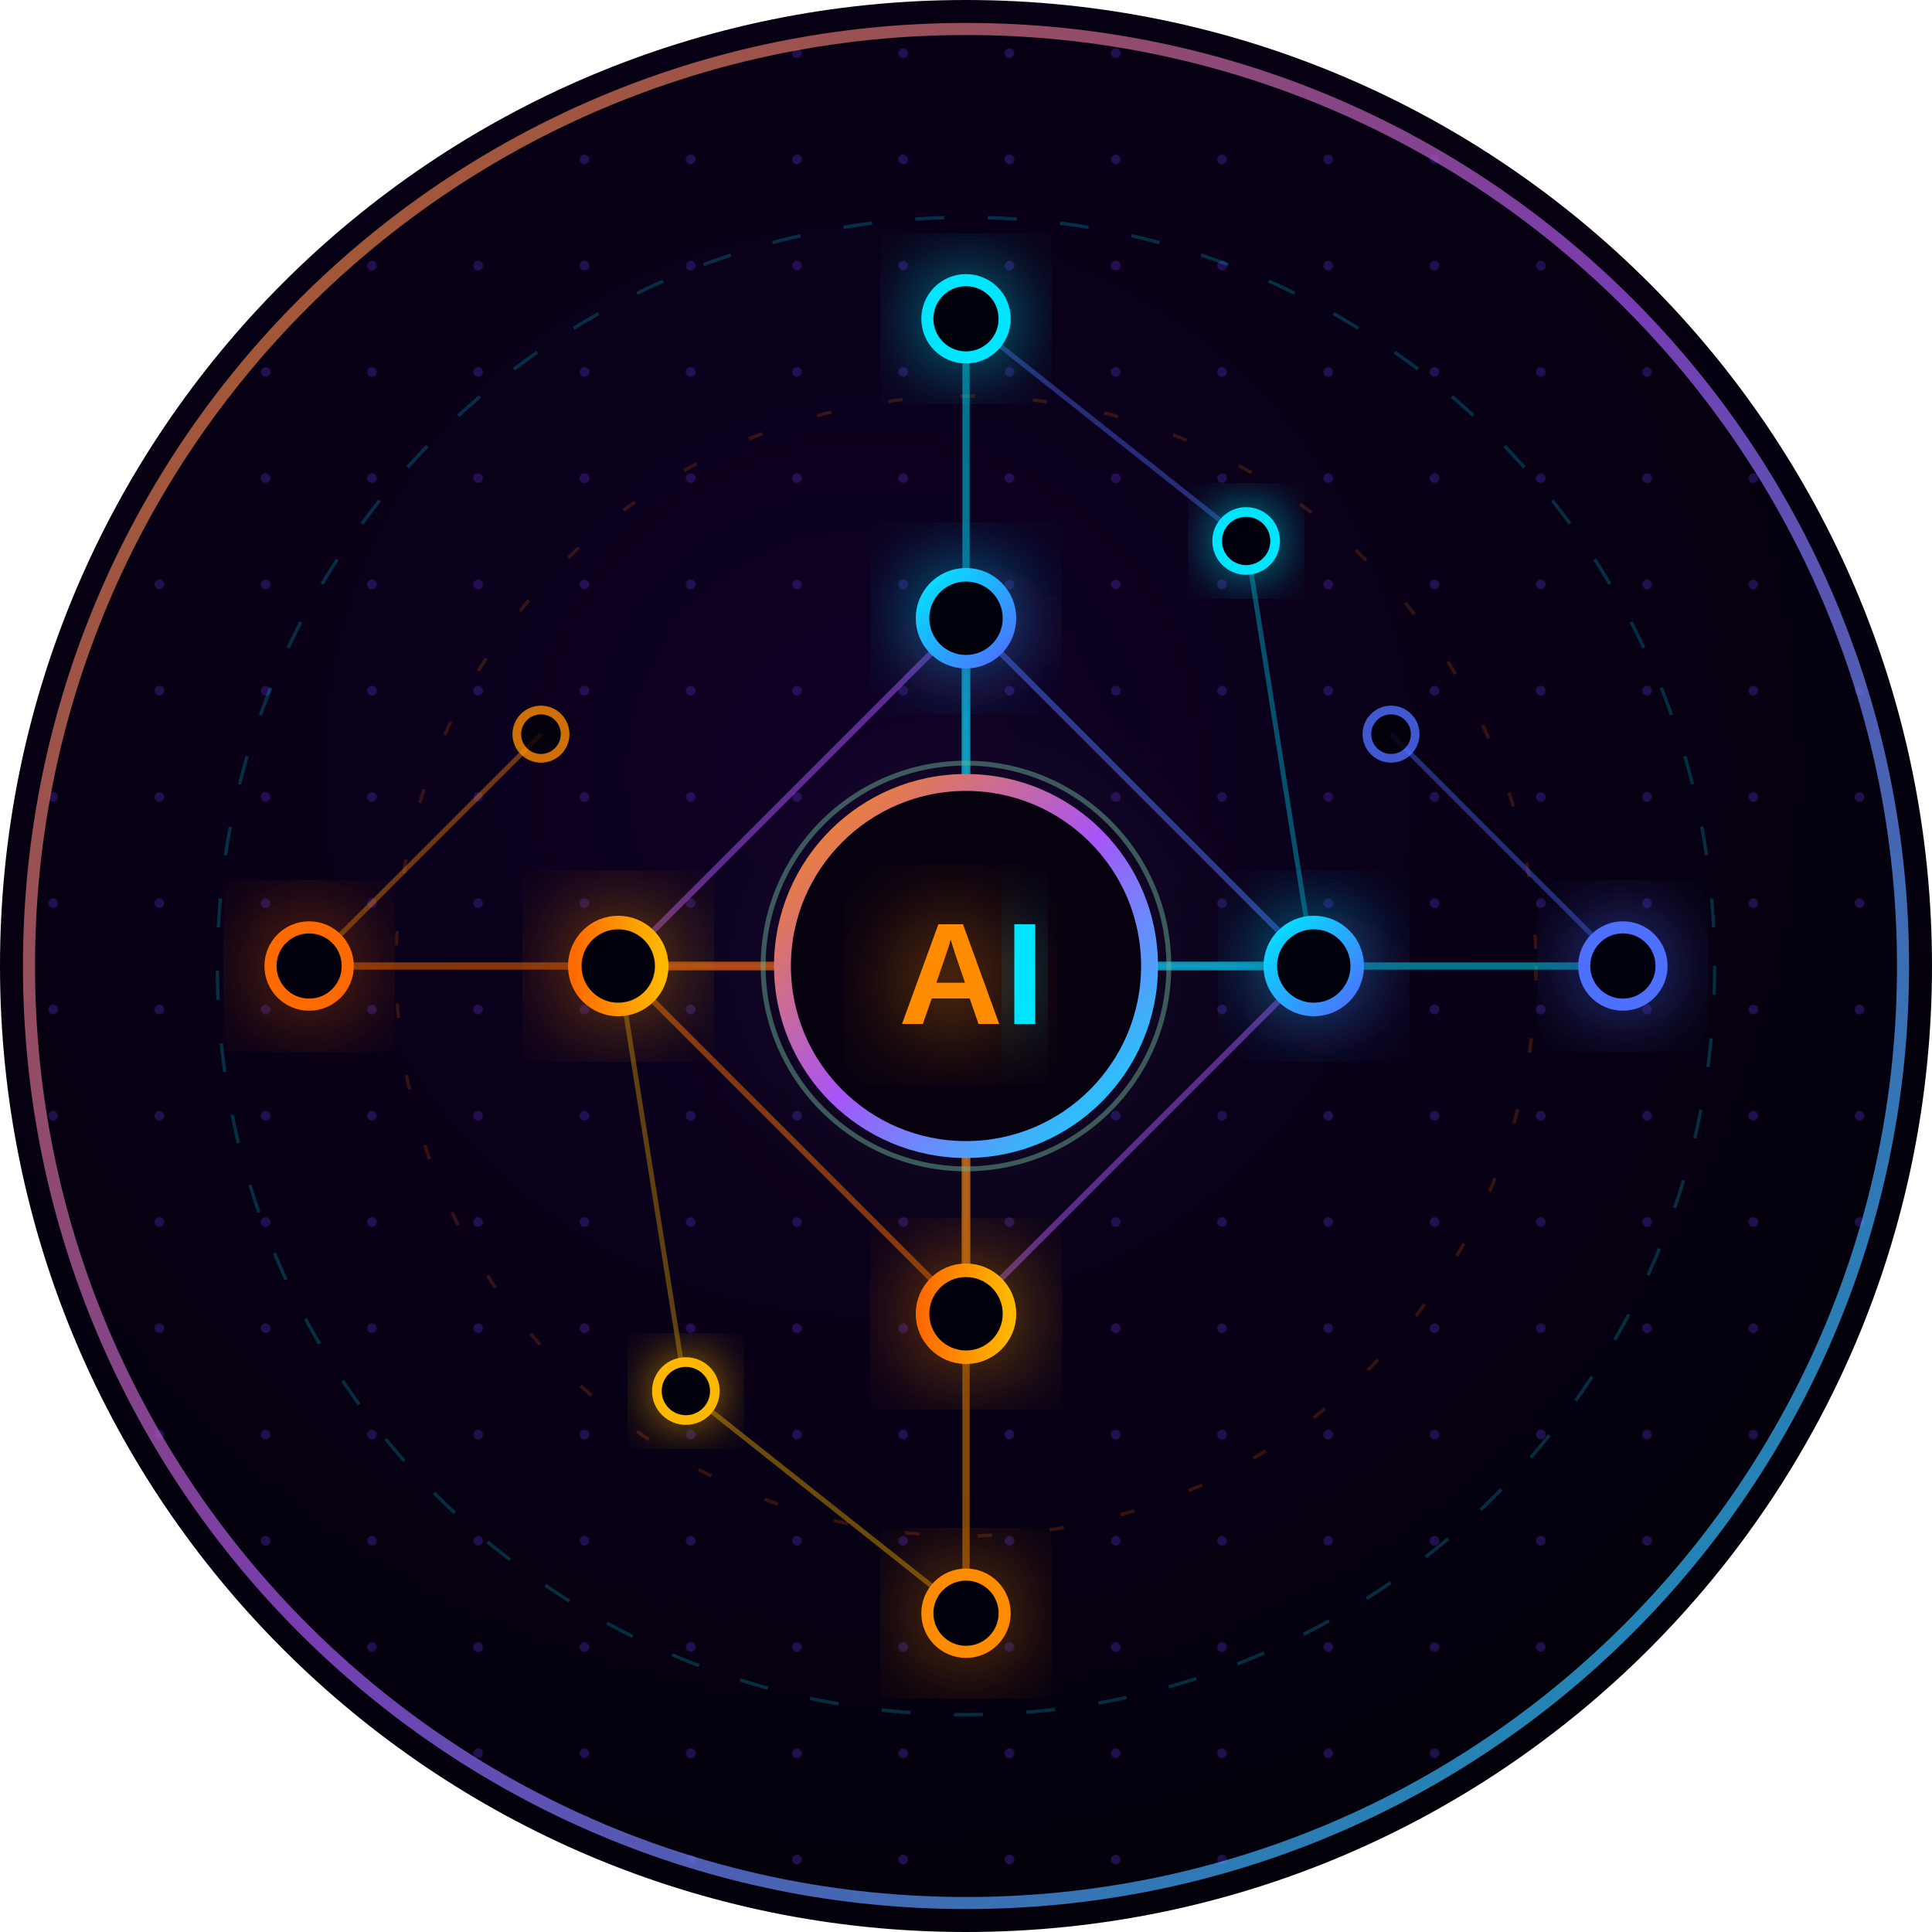
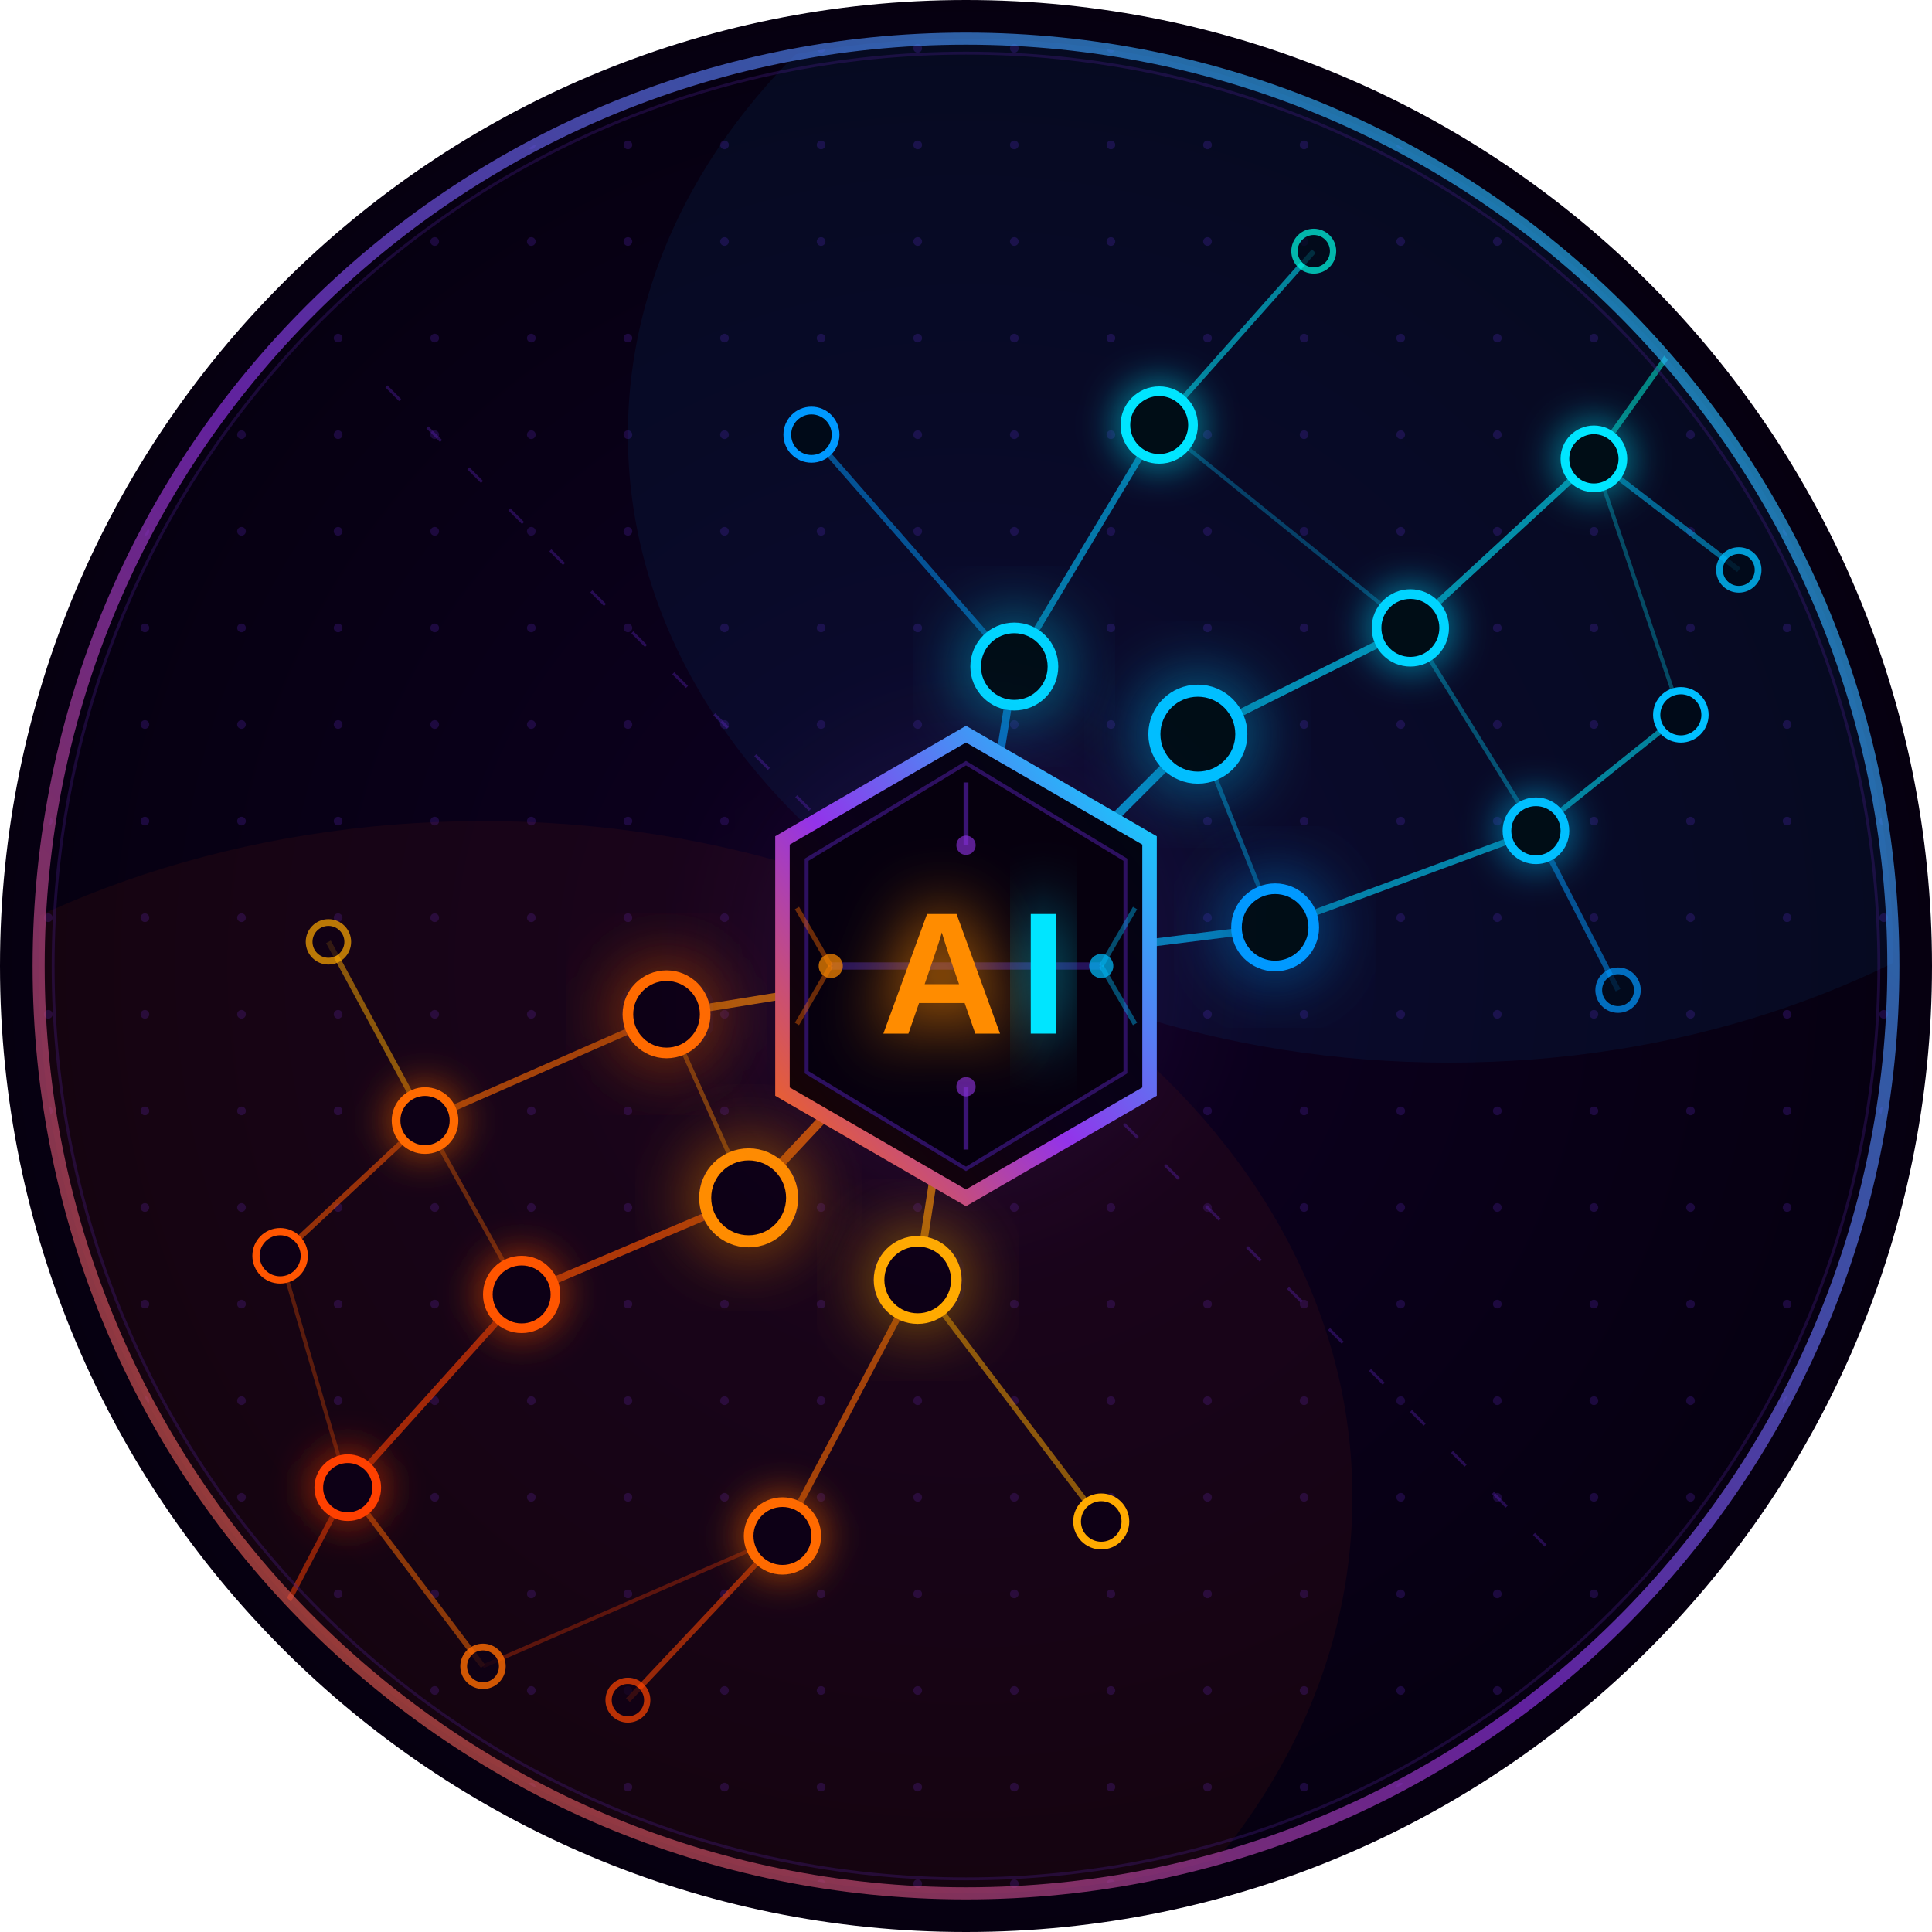
<svg xmlns="http://www.w3.org/2000/svg" width="400" height="400" viewBox="0 0 400 400">
  <defs>
-     <radialGradient id="bgGrad" cx="45%" cy="40%" r="65%">
-       <stop offset="0%" stop-color="#0f0025" />
-       <stop offset="100%" stop-color="#020008" />
+     <radialGradient id="bgGrad" cx="50%" cy="50%" r="70%">
+       <stop offset="0%" stop-color="#0e0022" />
+       <stop offset="100%" stop-color="#020009" />
    </radialGradient>
-     <linearGradient id="aiGrad" x1="0%" y1="0%" x2="100%" y2="100%">
-       <stop offset="0%" stop-color="#00E5FF" />
-       <stop offset="100%" stop-color="#4D6FFF" />
+     <linearGradient id="ogGrad" x1="0%" y1="100%" x2="100%" y2="0%">
+       <stop offset="0%" stop-color="#FF3D00" />
+       <stop offset="100%" stop-color="#FFAA00" />
    </linearGradient>
-     <linearGradient id="orangeGrad" x1="0%" y1="0%" x2="100%" y2="0%">
+     <linearGradient id="cyGrad" x1="0%" y1="100%" x2="100%" y2="0%">
+       <stop offset="0%" stop-color="#0099FF" />
+       <stop offset="100%" stop-color="#00FFE5" />
+     </linearGradient>
+     <linearGradient id="hubRingGrad" x1="0%" y1="100%" x2="100%" y2="0%">
      <stop offset="0%" stop-color="#FF6B00" />
-       <stop offset="100%" stop-color="#FFB800" />
-     </linearGradient>
-     <linearGradient id="hubGrad" x1="0%" y1="0%" x2="100%" y2="100%">
-       <stop offset="0%" stop-color="#FF8C00" />
-       <stop offset="50%" stop-color="#A855F7" />
+       <stop offset="45%" stop-color="#9333EA" />
      <stop offset="100%" stop-color="#00E5FF" />
    </linearGradient>
-     <filter id="glow" x="-50%" y="-50%" width="200%" height="200%">
-       <feGaussianBlur stdDeviation="5" result="blur" />
+     <linearGradient id="splitGrad" x1="0%" y1="100%" x2="100%" y2="0%">
+       <stop offset="0%" stop-color="#1a0500" />
+       <stop offset="48%" stop-color="#0a0018" />
+       <stop offset="100%" stop-color="#00050f" />
+     </linearGradient>
+     <filter id="ogGlow" x="-80%" y="-80%" width="260%" height="260%">
+       <feGaussianBlur stdDeviation="7" result="b" />
      <feMerge>
-         <feMergeNode in="blur" />
+         <feMergeNode in="b" />
        <feMergeNode in="SourceGraphic" />
      </feMerge>
    </filter>
-     <filter id="orangeGlow" x="-60%" y="-60%" width="220%" height="220%">
-       <feGaussianBlur stdDeviation="10" result="blur" />
+     <filter id="cyGlow" x="-80%" y="-80%" width="260%" height="260%">
+       <feGaussianBlur stdDeviation="7" result="b" />
      <feMerge>
-         <feMergeNode in="blur" />
+         <feMergeNode in="b" />
        <feMergeNode in="SourceGraphic" />
      </feMerge>
    </filter>
-     <filter id="cyanGlow" x="-60%" y="-60%" width="220%" height="220%">
-       <feGaussianBlur stdDeviation="8" result="blur" />
+     <filter id="hubGlow" x="-50%" y="-50%" width="200%" height="200%">
+       <feGaussianBlur stdDeviation="14" result="b" />
      <feMerge>
-         <feMergeNode in="blur" />
+         <feMergeNode in="b" />
        <feMergeNode in="SourceGraphic" />
      </feMerge>
    </filter>
-     <clipPath id="circleClip">
-       <circle cx="200" cy="200" r="194" />
+     <filter id="nodeGlow" x="-100%" y="-100%" width="300%" height="300%">
+       <feGaussianBlur stdDeviation="4" result="b" />
+       <feMerge>
+         <feMergeNode in="b" />
+         <feMergeNode in="SourceGraphic" />
+       </feMerge>
+     </filter>
+     <clipPath id="circ">
+       <circle cx="200" cy="200" r="192" />
    </clipPath>
  </defs>
  <circle cx="200" cy="200" r="200" fill="url(#bgGrad)" />
-   <g clip-path="url(#circleClip)">
-     <pattern id="dots" x="0" y="0" width="22" height="22" patternUnits="userSpaceOnUse">
-       <circle cx="11" cy="11" r="1" fill="#3B1F8C" opacity="0.5" />
+   <g clip-path="url(#circ)">
+     <pattern id="dp" x="0" y="0" width="20" height="20" patternUnits="userSpaceOnUse">
+       <circle cx="10" cy="10" r="0.9" fill="#2D1060" opacity="0.55" />
    </pattern>
-     <rect width="400" height="400" fill="url(#dots)" />
-     <circle cx="200" cy="200" r="155" fill="none" stroke="#00E5FF" stroke-width="0.7" stroke-dasharray="6 9" opacity="0.2" />
-     <circle cx="200" cy="200" r="118" fill="none" stroke="#FF6B00" stroke-width="0.7" stroke-dasharray="3 12" opacity="0.18" />
-     <line x1="200" y1="66" x2="200" y2="128" stroke="#00E5FF" stroke-width="1.5" opacity="0.5" />
-     <line x1="200" y1="66" x2="258" y2="112" stroke="#4D6FFF" stroke-width="1" opacity="0.4" />
-     <line x1="336" y1="200" x2="272" y2="200" stroke="#00E5FF" stroke-width="1.5" opacity="0.5" />
-     <line x1="336" y1="200" x2="288" y2="152" stroke="#4D6FFF" stroke-width="1" opacity="0.4" />
-     <line x1="258" y1="112" x2="272" y2="200" stroke="#00E5FF" stroke-width="1" opacity="0.35" />
-     <line x1="200" y1="128" x2="272" y2="200" stroke="#4D6FFF" stroke-width="1.2" opacity="0.5" />
-     <line x1="200" y1="334" x2="200" y2="272" stroke="#FF8C00" stroke-width="1.5" opacity="0.5" />
-     <line x1="200" y1="334" x2="142" y2="288" stroke="#FFB800" stroke-width="1" opacity="0.4" />
-     <line x1="64" y1="200" x2="128" y2="200" stroke="#FF6B00" stroke-width="1.5" opacity="0.5" />
-     <line x1="64" y1="200" x2="112" y2="152" stroke="#FF8C00" stroke-width="1" opacity="0.4" />
-     <line x1="142" y1="288" x2="128" y2="200" stroke="#FFB800" stroke-width="1" opacity="0.35" />
-     <line x1="200" y1="272" x2="128" y2="200" stroke="#FF6B00" stroke-width="1.2" opacity="0.5" />
-     <line x1="128" y1="200" x2="272" y2="200" stroke="#6D28D9" stroke-width="0.8" opacity="0.3" />
-     <line x1="200" y1="128" x2="200" y2="272" stroke="#6D28D9" stroke-width="0.8" opacity="0.3" />
-     <line x1="200" y1="128" x2="128" y2="200" stroke="#A855F7" stroke-width="1.2" opacity="0.5" />
-     <line x1="200" y1="272" x2="272" y2="200" stroke="#A855F7" stroke-width="1.2" opacity="0.5" />
-     <line x1="200" y1="200" x2="200" y2="128" stroke="#00E5FF" stroke-width="1.8" opacity="0.65" />
-     <line x1="200" y1="200" x2="272" y2="200" stroke="#00E5FF" stroke-width="1.8" opacity="0.65" />
-     <line x1="200" y1="200" x2="128" y2="200" stroke="#FF6B00" stroke-width="1.8" opacity="0.65" />
-     <line x1="200" y1="200" x2="200" y2="272" stroke="#FF8C00" stroke-width="1.8" opacity="0.65" />
-     <circle cx="200" cy="66" r="8" fill="#020008" stroke="#00E5FF" stroke-width="2.5" filter="url(#cyanGlow)" />
-     <circle cx="336" cy="200" r="8" fill="#020008" stroke="#4D6FFF" stroke-width="2.5" filter="url(#cyanGlow)" />
-     <circle cx="258" cy="112" r="6" fill="#020008" stroke="#00E5FF" stroke-width="2" filter="url(#glow)" />
-     <circle cx="288" cy="152" r="5" fill="#020008" stroke="#4D6FFF" stroke-width="1.8" opacity="0.8" />
-     <circle cx="200" cy="334" r="8" fill="#020008" stroke="#FF8C00" stroke-width="2.5" filter="url(#orangeGlow)" />
-     <circle cx="64" cy="200" r="8" fill="#020008" stroke="#FF6B00" stroke-width="2.5" filter="url(#orangeGlow)" />
-     <circle cx="142" cy="288" r="6" fill="#020008" stroke="#FFB800" stroke-width="2" filter="url(#glow)" />
-     <circle cx="112" cy="152" r="5" fill="#020008" stroke="#FF8C00" stroke-width="1.8" opacity="0.8" />
-     <circle cx="200" cy="128" r="9" fill="#020008" stroke="url(#aiGrad)" stroke-width="2.8" filter="url(#cyanGlow)" />
-     <circle cx="272" cy="200" r="9" fill="#020008" stroke="url(#aiGrad)" stroke-width="2.8" filter="url(#cyanGlow)" />
-     <circle cx="128" cy="200" r="9" fill="#020008" stroke="url(#orangeGrad)" stroke-width="2.8" filter="url(#orangeGlow)" />
-     <circle cx="200" cy="272" r="9" fill="#020008" stroke="url(#orangeGrad)" stroke-width="2.8" filter="url(#orangeGlow)" />
-     <circle cx="200" cy="200" r="42" fill="none" stroke="#FF6B00" stroke-width="1" opacity="0.3" filter="url(#orangeGlow)" />
-     <circle cx="200" cy="200" r="42" fill="none" stroke="#00E5FF" stroke-width="1" opacity="0.3" filter="url(#cyanGlow)" />
-     <circle cx="200" cy="200" r="38" fill="#07000f" />
-     <circle cx="200" cy="200" r="38" fill="none" stroke="url(#hubGrad)" stroke-width="3.5" />
-     <text x="186" y="212" font-family="'SF Pro Display','Helvetica Neue',Arial,sans-serif" font-size="30" font-weight="900" fill="#FF8C00" filter="url(#orangeGlow)">A</text>
-     <text x="208" y="212" font-family="'SF Pro Display','Helvetica Neue',Arial,sans-serif" font-size="30" font-weight="900" fill="#00E5FF" filter="url(#cyanGlow)">I</text>
+     <rect width="400" height="400" fill="url(#dp)" />
+     <ellipse cx="100" cy="310" rx="180" ry="140" fill="#FF3D00" opacity="0.06" />
+     <ellipse cx="300" cy="90" rx="170" ry="130" fill="#0099FF" opacity="0.07" />
+     <line x1="200" y1="200" x2="155" y2="248" stroke="#FF6B00" stroke-width="1.8" opacity="0.7" />
+     <line x1="155" y1="248" x2="108" y2="268" stroke="#FF5500" stroke-width="1.5" opacity="0.65" />
+     <line x1="108" y1="268" x2="72" y2="308" stroke="#FF4000" stroke-width="1.3" opacity="0.6" />
+     <line x1="72" y1="308" x2="50" y2="350" stroke="#FF3D00" stroke-width="1.1" opacity="0.5" />
+     <line x1="72" y1="308" x2="100" y2="345" stroke="#FF6B00" stroke-width="1.1" opacity="0.5" />
+     <line x1="200" y1="200" x2="138" y2="210" stroke="#FF8C00" stroke-width="1.6" opacity="0.65" />
+     <line x1="138" y1="210" x2="88" y2="232" stroke="#FF6B00" stroke-width="1.3" opacity="0.6" />
+     <line x1="88" y1="232" x2="58" y2="260" stroke="#FF5500" stroke-width="1.1" opacity="0.55" />
+     <line x1="88" y1="232" x2="68" y2="195" stroke="#FFAA00" stroke-width="1.1" opacity="0.5" />
+     <line x1="200" y1="200" x2="190" y2="265" stroke="#FF9500" stroke-width="1.6" opacity="0.65" />
+     <line x1="190" y1="265" x2="162" y2="318" stroke="#FF6B00" stroke-width="1.3" opacity="0.6" />
+     <line x1="162" y1="318" x2="130" y2="352" stroke="#FF4500" stroke-width="1.1" opacity="0.55" />
+     <line x1="190" y1="265" x2="228" y2="315" stroke="#FFAA00" stroke-width="1.1" opacity="0.5" />
+     <line x1="155" y1="248" x2="138" y2="210" stroke="#FF8C00" stroke-width="0.9" opacity="0.4" />
+     <line x1="108" y1="268" x2="88" y2="232" stroke="#FF6B00" stroke-width="0.9" opacity="0.35" />
+     <line x1="72" y1="308" x2="58" y2="260" stroke="#FF5500" stroke-width="0.8" opacity="0.3" />
+     <line x1="162" y1="318" x2="100" y2="345" stroke="#FF3D00" stroke-width="0.8" opacity="0.3" />
+     <circle cx="155" cy="248" r="9" fill="#0e0015" stroke="#FF8C00" stroke-width="2.5" filter="url(#ogGlow)" />
+     <circle cx="138" cy="210" r="8" fill="#0e0015" stroke="#FF6B00" stroke-width="2.2" filter="url(#ogGlow)" />
+     <circle cx="190" cy="265" r="8" fill="#0e0015" stroke="#FFAA00" stroke-width="2.2" filter="url(#ogGlow)" />
+     <circle cx="108" cy="268" r="7" fill="#0e0015" stroke="#FF5500" stroke-width="2" filter="url(#nodeGlow)" />
+     <circle cx="88" cy="232" r="6" fill="#0e0015" stroke="#FF6B00" stroke-width="1.8" filter="url(#nodeGlow)" />
+     <circle cx="162" cy="318" r="7" fill="#0e0015" stroke="#FF6B00" stroke-width="2" filter="url(#nodeGlow)" />
+     <circle cx="228" cy="315" r="5" fill="#0e0015" stroke="#FFAA00" stroke-width="1.6" />
+     <circle cx="72" cy="308" r="6" fill="#0e0015" stroke="#FF4000" stroke-width="1.8" filter="url(#nodeGlow)" />
+     <circle cx="58" cy="260" r="5" fill="#0e0015" stroke="#FF5500" stroke-width="1.5" />
+     <circle cx="50" cy="350" r="4" fill="#0e0015" stroke="#FF3D00" stroke-width="1.4" opacity="0.8" />
+     <circle cx="100" cy="345" r="4" fill="#0e0015" stroke="#FF6B00" stroke-width="1.4" opacity="0.8" />
+     <circle cx="68" cy="195" r="4" fill="#0e0015" stroke="#FFAA00" stroke-width="1.4" opacity="0.7" />
+     <circle cx="130" cy="352" r="4" fill="#0e0015" stroke="#FF4500" stroke-width="1.3" opacity="0.7" />
+     <line x1="200" y1="200" x2="248" y2="152" stroke="#00BFFF" stroke-width="1.8" opacity="0.7" />
+     <line x1="248" y1="152" x2="292" y2="130" stroke="#00D4FF" stroke-width="1.5" opacity="0.65" />
+     <line x1="292" y1="130" x2="330" y2="95" stroke="#00E5FF" stroke-width="1.3" opacity="0.6" />
+     <line x1="330" y1="95" x2="355" y2="60" stroke="#00FFE5" stroke-width="1.1" opacity="0.5" />
+     <line x1="330" y1="95" x2="360" y2="118" stroke="#00BFFF" stroke-width="1.1" opacity="0.5" />
+     <line x1="200" y1="200" x2="264" y2="192" stroke="#00BFFF" stroke-width="1.6" opacity="0.65" />
+     <line x1="264" y1="192" x2="318" y2="172" stroke="#00D4FF" stroke-width="1.3" opacity="0.6" />
+     <line x1="318" y1="172" x2="348" y2="148" stroke="#00E5FF" stroke-width="1.1" opacity="0.55" />
+     <line x1="318" y1="172" x2="335" y2="205" stroke="#0099FF" stroke-width="1.1" opacity="0.5" />
+     <line x1="200" y1="200" x2="210" y2="138" stroke="#0099FF" stroke-width="1.6" opacity="0.65" />
+     <line x1="210" y1="138" x2="240" y2="88" stroke="#00BFFF" stroke-width="1.3" opacity="0.6" />
+     <line x1="240" y1="88" x2="272" y2="52" stroke="#00E5FF" stroke-width="1.1" opacity="0.55" />
+     <line x1="210" y1="138" x2="168" y2="90" stroke="#0099FF" stroke-width="1.1" opacity="0.5" />
+     <line x1="248" y1="152" x2="264" y2="192" stroke="#00BFFF" stroke-width="0.9" opacity="0.4" />
+     <line x1="292" y1="130" x2="318" y2="172" stroke="#00D4FF" stroke-width="0.9" opacity="0.35" />
+     <line x1="330" y1="95" x2="348" y2="148" stroke="#00E5FF" stroke-width="0.8" opacity="0.3" />
+     <line x1="240" y1="88" x2="292" y2="130" stroke="#00BFFF" stroke-width="0.8" opacity="0.3" />
+     <circle cx="248" cy="152" r="9" fill="#000a18" stroke="#00BFFF" stroke-width="2.5" filter="url(#cyGlow)" />
+     <circle cx="264" cy="192" r="8" fill="#000a18" stroke="#0099FF" stroke-width="2.2" filter="url(#cyGlow)" />
+     <circle cx="210" cy="138" r="8" fill="#000a18" stroke="#00D4FF" stroke-width="2.2" filter="url(#cyGlow)" />
+     <circle cx="292" cy="130" r="7" fill="#000a18" stroke="#00D4FF" stroke-width="2" filter="url(#nodeGlow)" />
+     <circle cx="318" cy="172" r="6" fill="#000a18" stroke="#00BFFF" stroke-width="1.8" filter="url(#nodeGlow)" />
+     <circle cx="240" cy="88" r="7" fill="#000a18" stroke="#00E5FF" stroke-width="2" filter="url(#nodeGlow)" />
+     <circle cx="168" cy="90" r="5" fill="#000a18" stroke="#0099FF" stroke-width="1.6" />
+     <circle cx="330" cy="95" r="6" fill="#000a18" stroke="#00E5FF" stroke-width="1.8" filter="url(#nodeGlow)" />
+     <circle cx="348" cy="148" r="5" fill="#000a18" stroke="#00BFFF" stroke-width="1.5" />
+     <circle cx="355" cy="60" r="4" fill="#000a18" stroke="#00FFE5" stroke-width="1.4" opacity="0.8" />
+     <circle cx="360" cy="118" r="4" fill="#000a18" stroke="#00BFFF" stroke-width="1.4" opacity="0.8" />
+     <circle cx="335" cy="205" r="4" fill="#000a18" stroke="#0099FF" stroke-width="1.4" opacity="0.7" />
+     <circle cx="272" cy="52" r="4" fill="#000a18" stroke="#00FFE5" stroke-width="1.3" opacity="0.7" />
+     <line x1="80" y1="80" x2="320" y2="320" stroke="#6D28D9" stroke-width="0.6" opacity="0.3" stroke-dasharray="4 8" />
+     <polygon points="200,155 236,177 236,223 200,245 164,223 164,177" fill="#9333EA" opacity="0.12" filter="url(#hubGlow)" />
+     <polygon points="200,152 238,174 238,226 200,248 162,226 162,174" fill="url(#splitGrad)" stroke="url(#hubRingGrad)" stroke-width="3" />
+     <polygon points="200,158 233,178 233,222 200,242 167,222 167,178" fill="#06000e" stroke="#2D1060" stroke-width="0.8" />
+     <line x1="172" y1="200" x2="228" y2="200" stroke="#3B1F8C" stroke-width="1.5" opacity="0.6" />
+     <line x1="172" y1="200" x2="165" y2="188" stroke="#FF6B00" stroke-width="1" opacity="0.4" />
+     <line x1="172" y1="200" x2="165" y2="212" stroke="#FF6B00" stroke-width="1" opacity="0.4" />
+     <line x1="228" y1="200" x2="235" y2="188" stroke="#00BFFF" stroke-width="1" opacity="0.4" />
+     <line x1="228" y1="200" x2="235" y2="212" stroke="#00BFFF" stroke-width="1" opacity="0.4" />
+     <circle cx="172" cy="200" r="2.5" fill="#FF8C00" opacity="0.7" />
+     <circle cx="228" cy="200" r="2.5" fill="#00BFFF" opacity="0.7" />
+     <line x1="200" y1="162" x2="200" y2="175" stroke="#6D28D9" stroke-width="1" opacity="0.5" />
+     <line x1="200" y1="225" x2="200" y2="238" stroke="#6D28D9" stroke-width="1" opacity="0.5" />
+     <circle cx="200" cy="175" r="2" fill="#9333EA" opacity="0.6" />
+     <circle cx="200" cy="225" r="2" fill="#9333EA" opacity="0.6" />
+     <text x="182" y="214" font-family="'SF Pro Display','Helvetica Neue',Arial,sans-serif" font-size="36" font-weight="900" letter-spacing="-1" fill="#FF8C00" filter="url(#ogGlow)">A</text>
+     <text x="211" y="214" font-family="'SF Pro Display','Helvetica Neue',Arial,sans-serif" font-size="36" font-weight="900" fill="#00E5FF" filter="url(#cyGlow)">I</text>
  </g>
-   <circle cx="200" cy="200" r="194" fill="none" stroke="url(#hubGrad)" stroke-width="2.5" opacity="0.7" />
+   <circle cx="200" cy="200" r="192" fill="none" stroke="url(#hubRingGrad)" stroke-width="2.5" opacity="0.65" />
+   <circle cx="200" cy="200" r="189" fill="none" stroke="#4C1D95" stroke-width="0.6" opacity="0.3" />
</svg>
